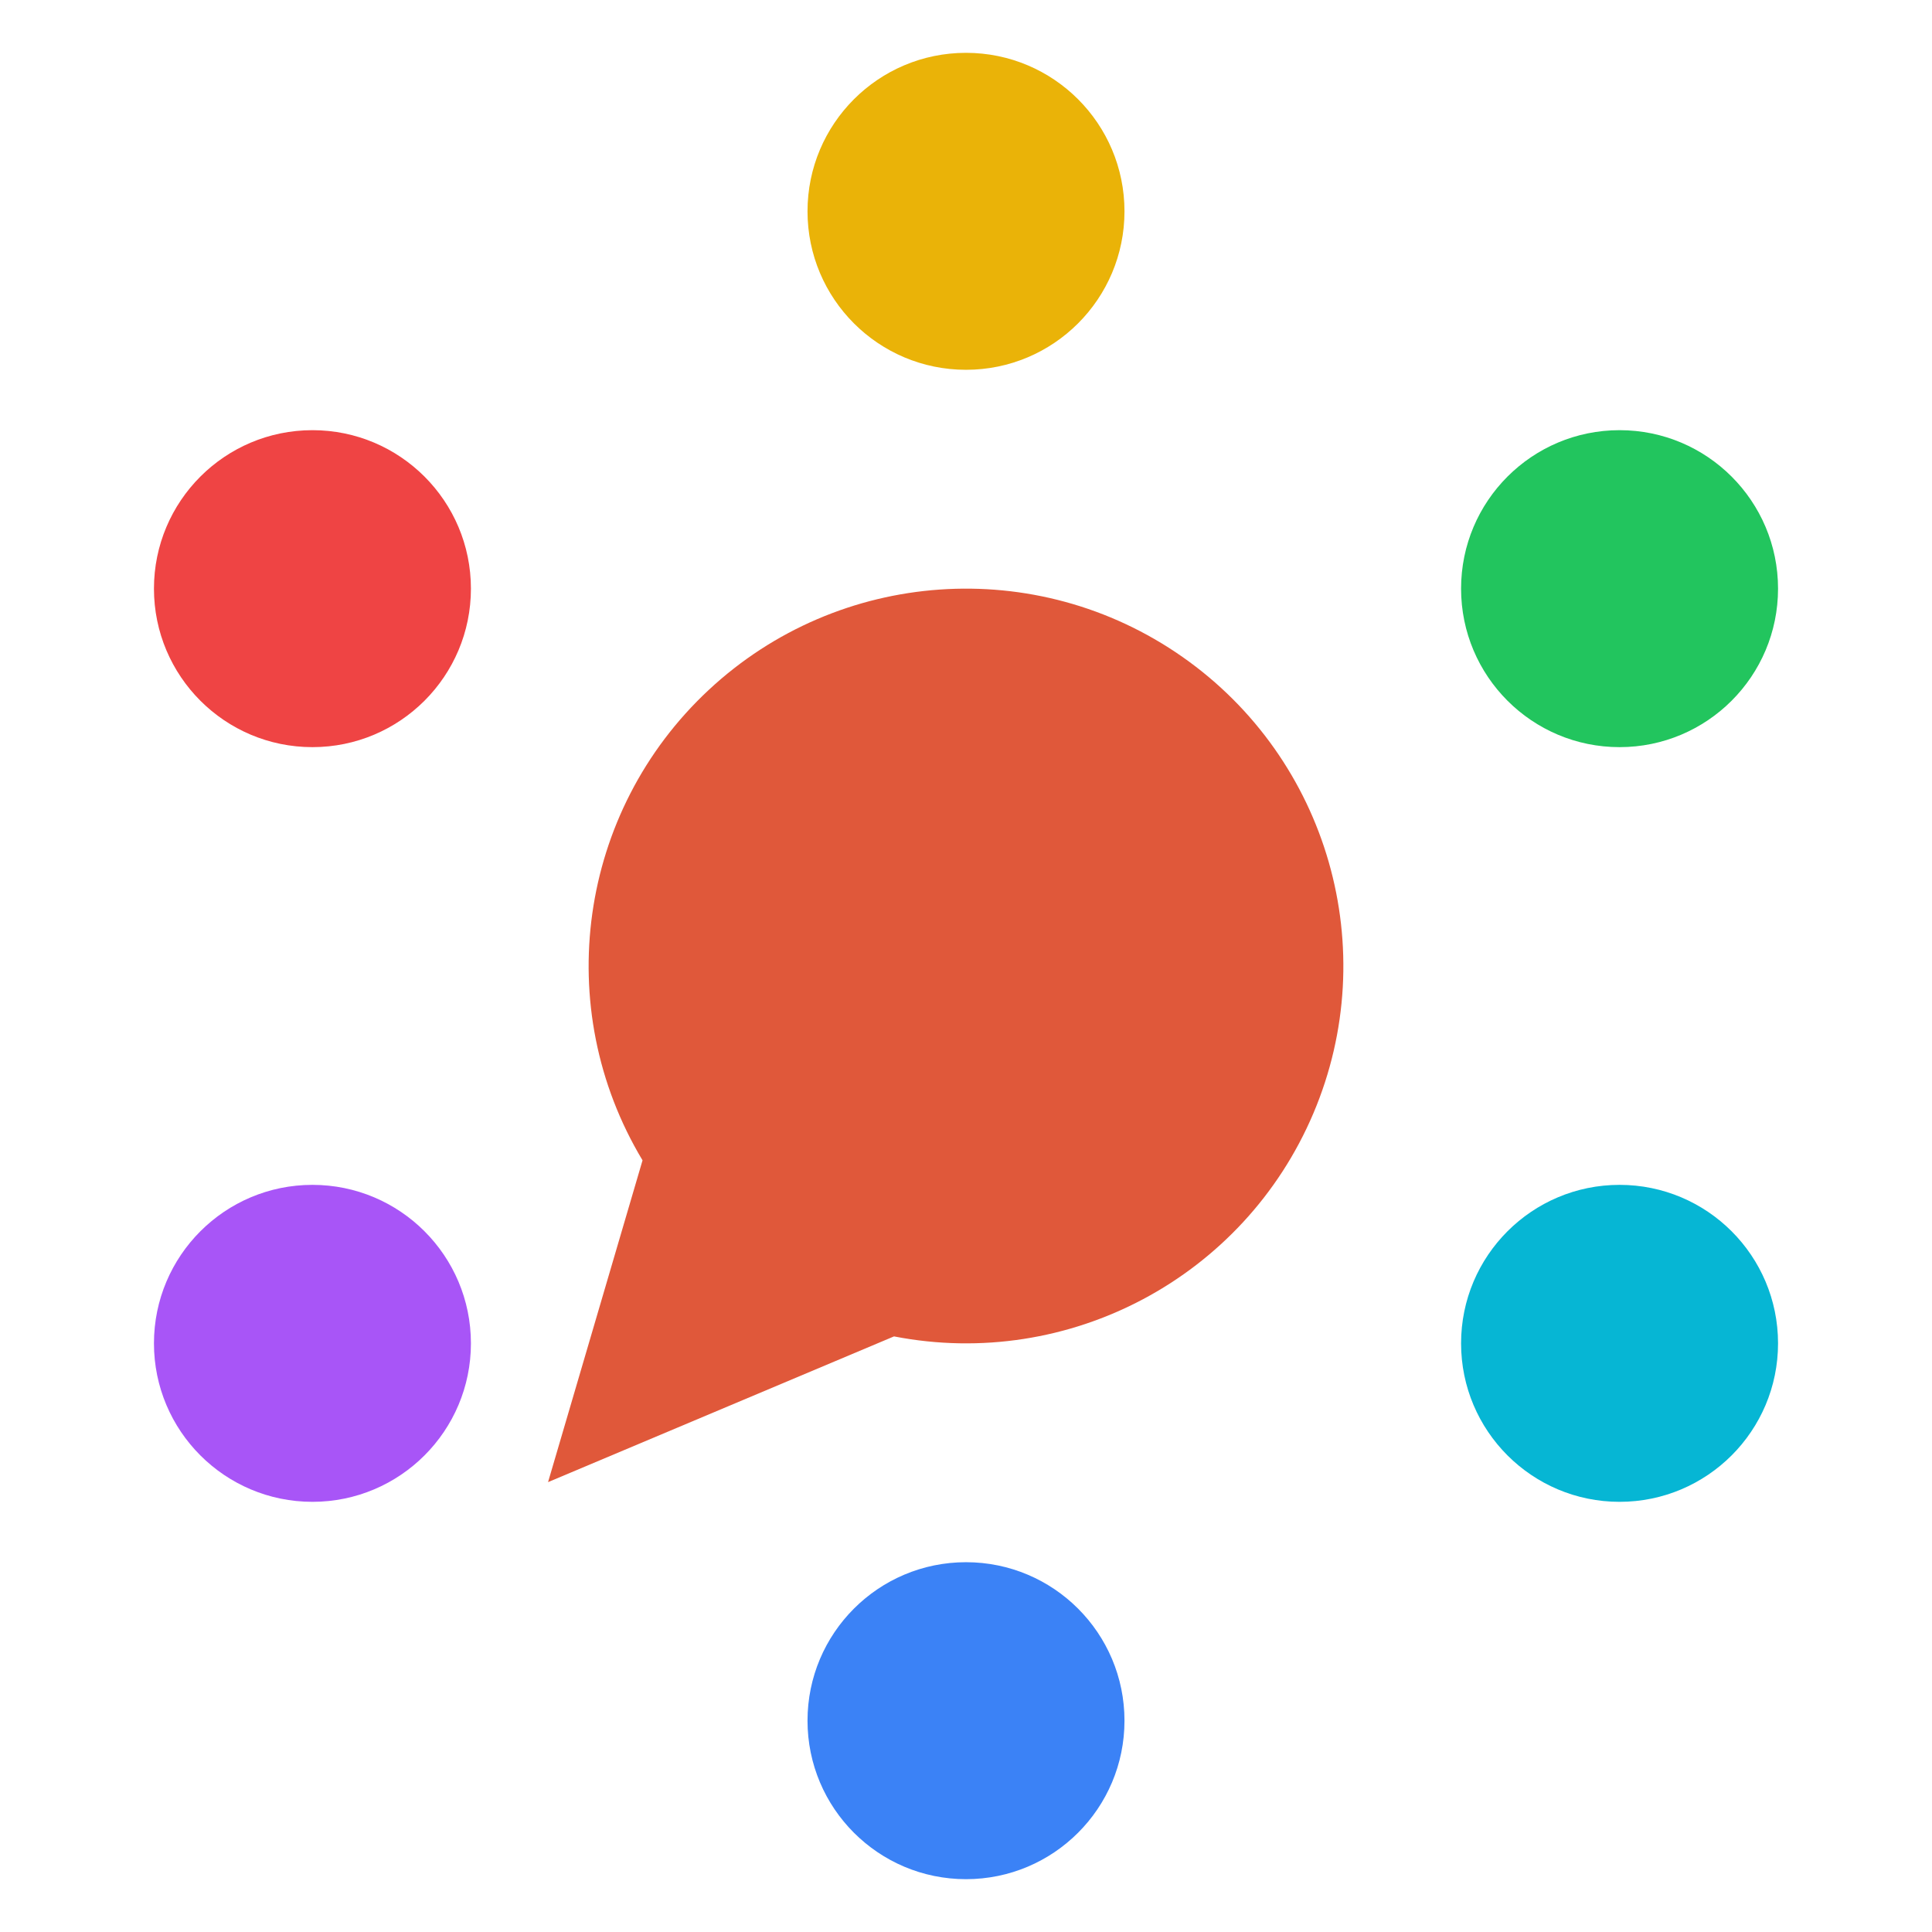
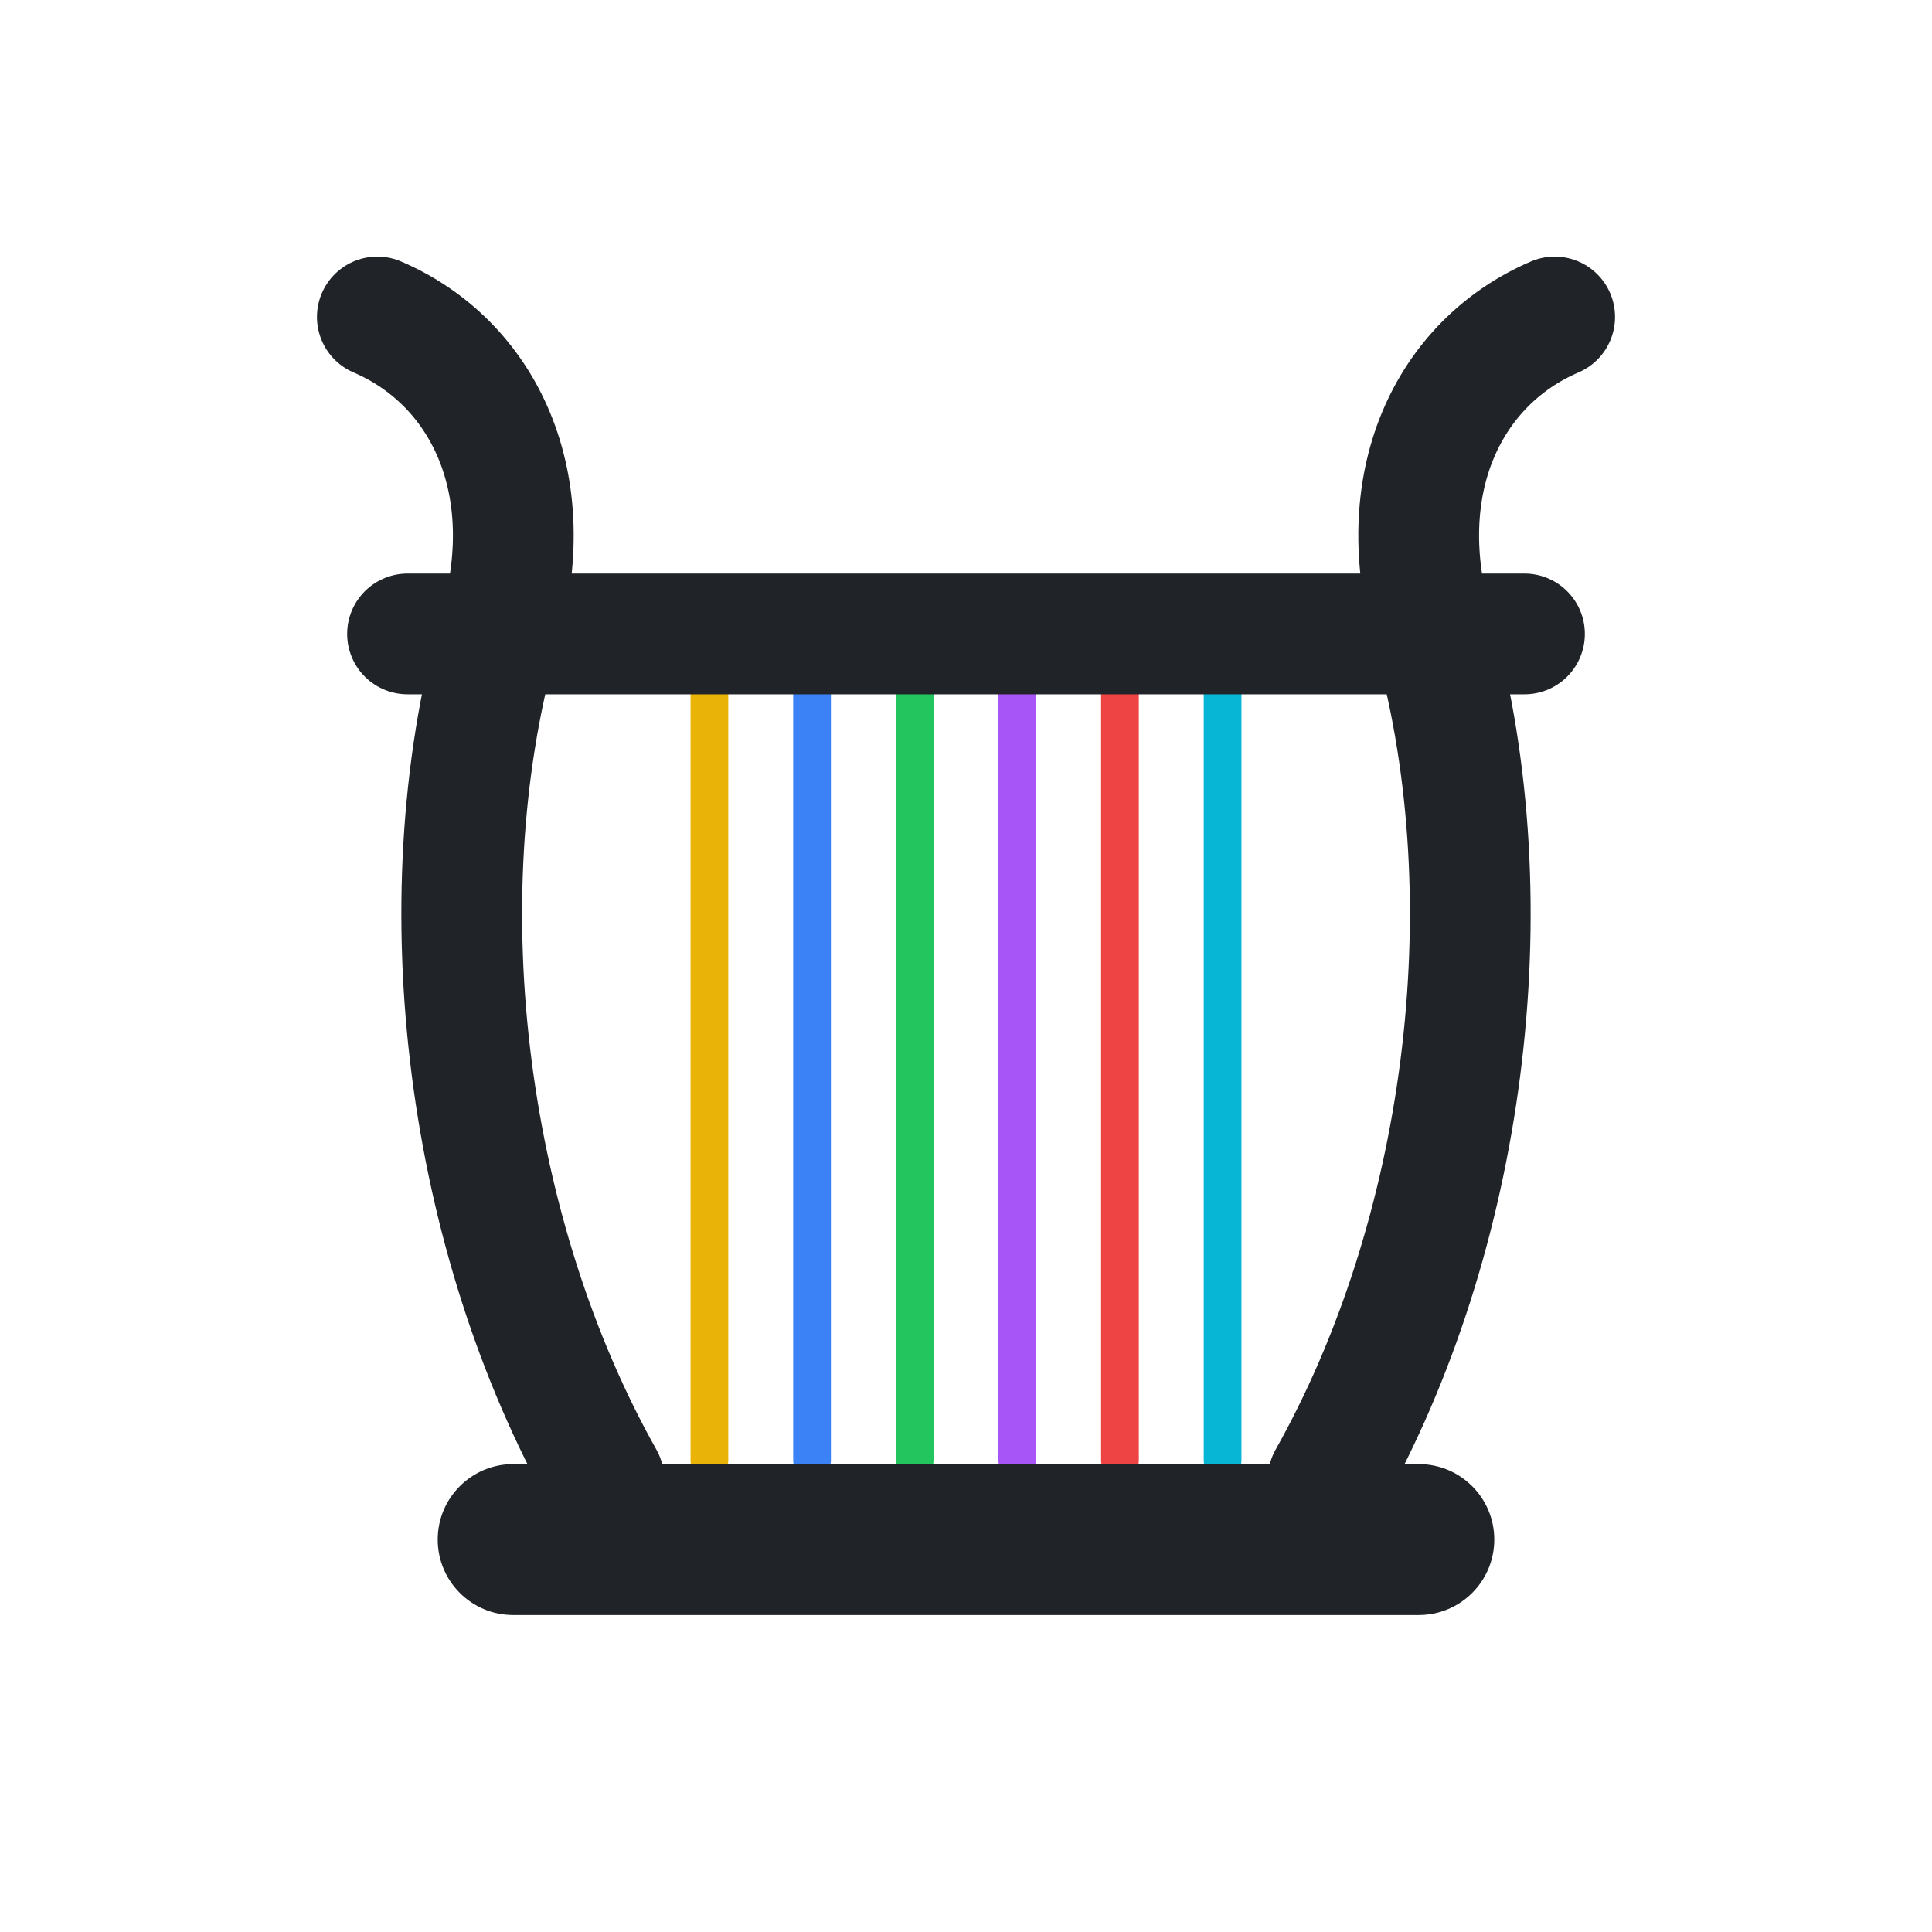
<svg xmlns="http://www.w3.org/2000/svg" viewBox="0 0 256 256" width="256" height="256" role="img">
-   <path fill="#E0583A" d="M85.14 153.75 L72.62 196.39 L118.46 177.08 A50 50 0 1 0 85.14 153.75 Z" />
-   <path fill="#EAB308" d="M149 28 A21 21 0 1 1 107 28 A21 21 0 1 1 149 28 Z" />
-   <path fill="#22C55E" d="M235.6 78 A21 21 0 1 1 193.6 78 A21 21 0 1 1 235.6 78 Z" />
-   <path fill="#06B6D4" d="M235.6 178 A21 21 0 1 1 193.6 178 A21 21 0 1 1 235.6 178 Z" />
-   <path fill="#3B82F6" d="M149 228 A21 21 0 1 1 107 228 A21 21 0 1 1 149 228 Z" />
-   <path fill="#A855F7" d="M62.4 178 A21 21 0 1 1 20.4 178 A21 21 0 1 1 62.4 178 Z" />
-   <path fill="#EF4444" d="M62.4 78 A21 21 0 1 1 20.4 78 A21 21 0 1 1 62.4 78 Z" />
+   <rect x="91.5" y="84" width="5" height="112" rx="2.5" fill="#EAB308" />
+   <rect x="105.1" y="84" width="5" height="112" rx="2.5" fill="#3B82F6" />
+   <rect x="118.7" y="84" width="5" height="112" rx="2.5" fill="#22C55E" />
+   <rect x="132.3" y="84" width="5" height="112" rx="2.5" fill="#A855F7" />
+   <rect x="145.9" y="84" width="5" height="112" rx="2.5" fill="#EF4444" />
+   <rect x="159.5" y="84" width="5" height="112" rx="2.5" fill="#06B6D4" />
+   <path fill="none" stroke="#202328" stroke-width="16" stroke-linecap="round" stroke-linejoin="round" d="M80 196 C62 164 56 120 66 84 C72 64 64 48 50 42 M 176 196 C 194 164 200 120 190 84 C 184 64 192 48 206 42 M54 84 H202" />
+   <rect x="58" y="194" width="140" height="20" rx="10.0" fill="#202328" />
</svg>
